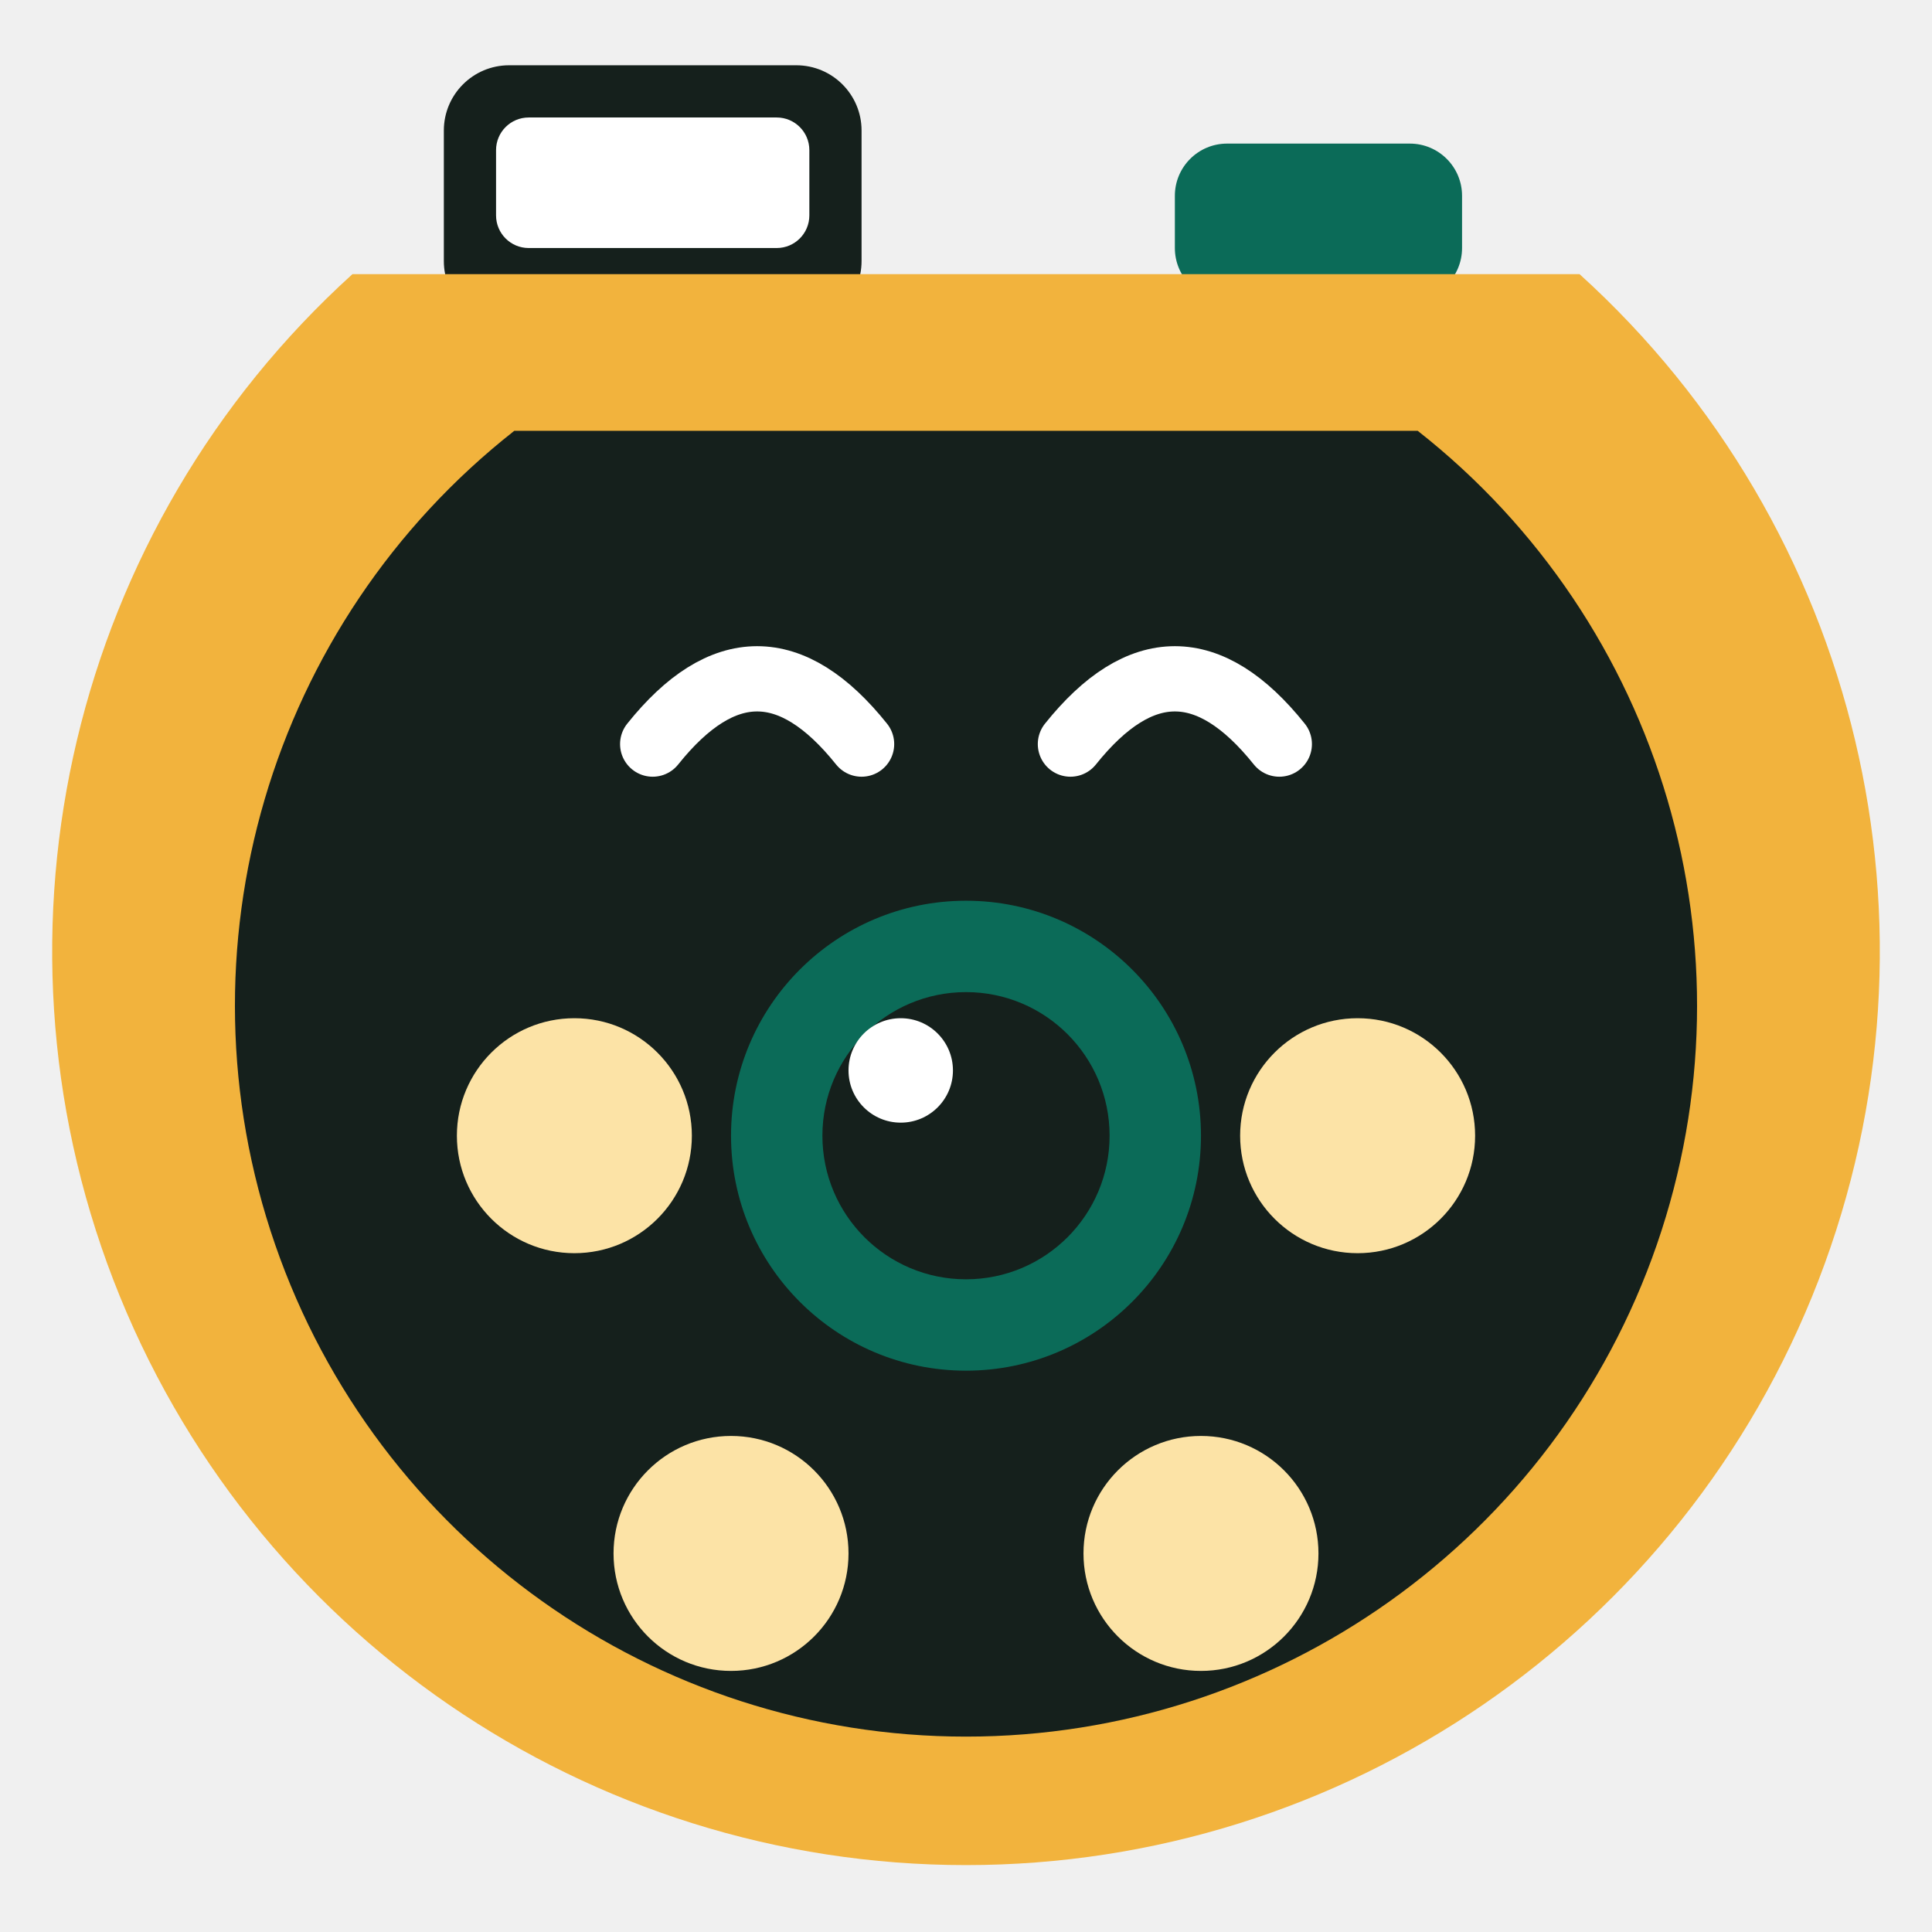
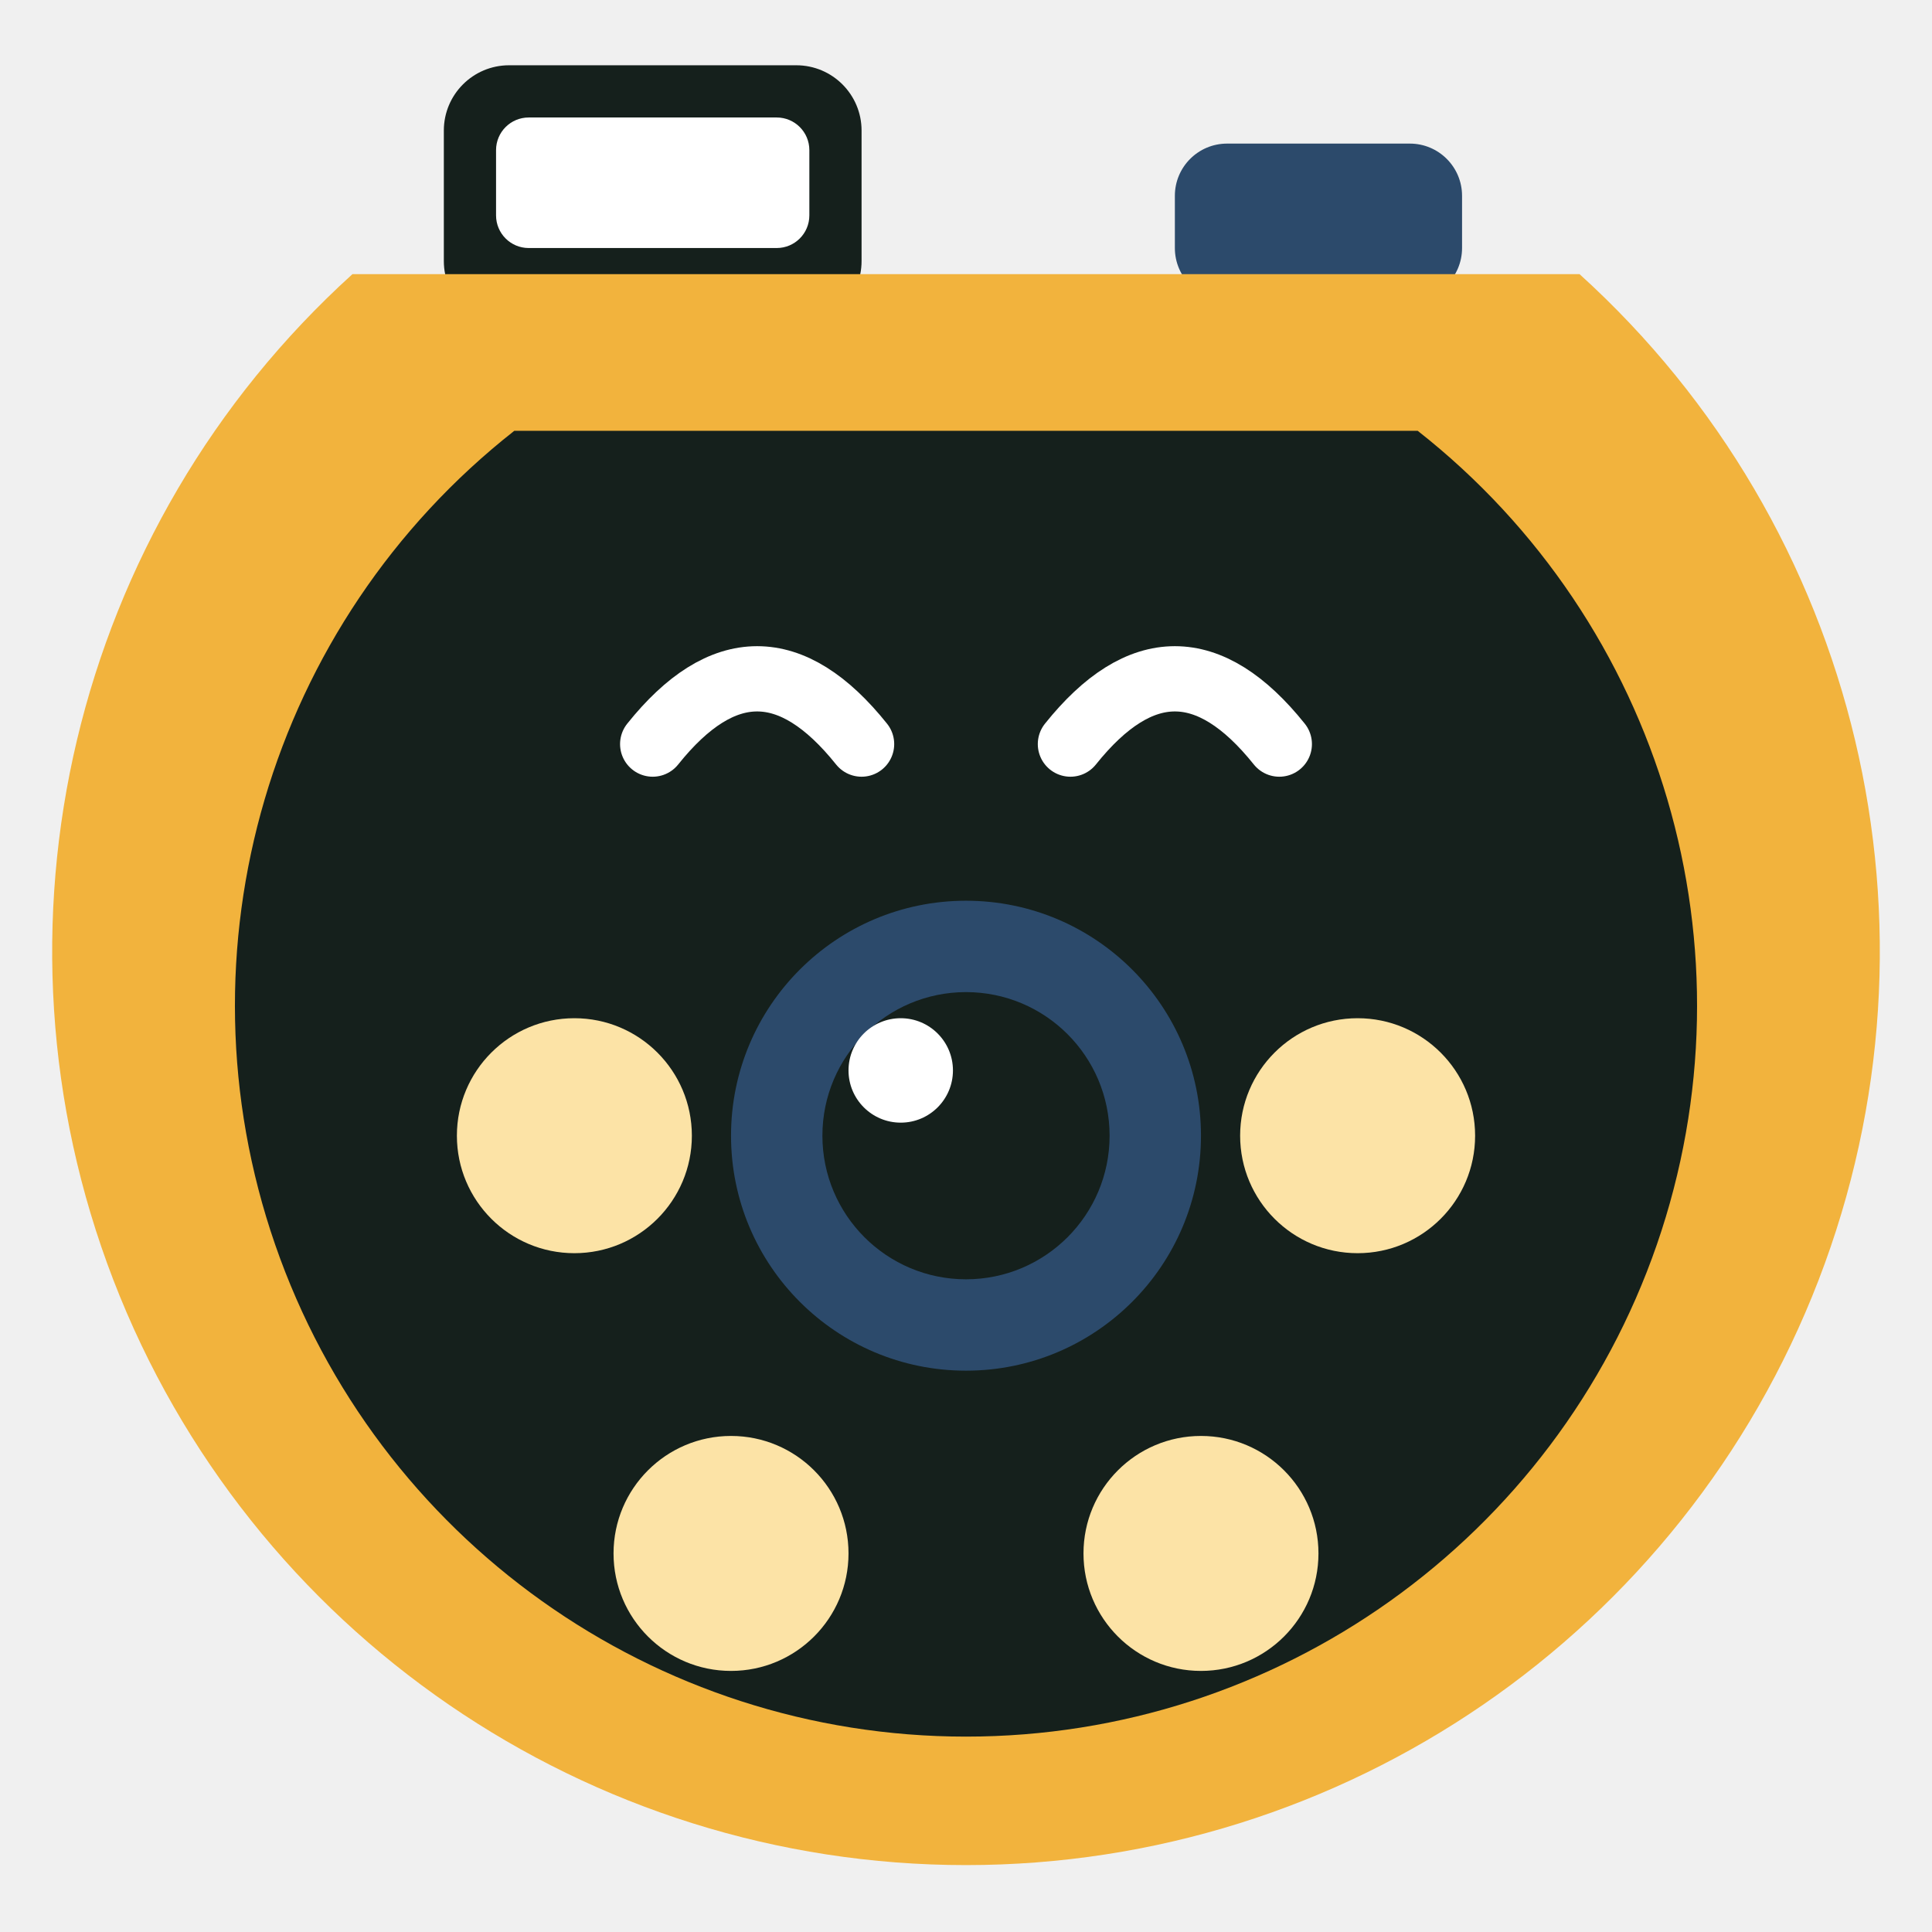
<svg xmlns="http://www.w3.org/2000/svg" viewBox="26 19 148 148" role="img" aria-label="Olha o posto">
-   <style>@media (prefers-color-scheme: dark){.obt{fill:#5CC9AC}}</style>
+   <style>@media (prefers-color-scheme: dark){.obt{fill:#93AAD6}}</style>
  <rect x="60" y="24" width="32" height="20" rx="5" fill="#15201C" />
  <rect x="64" y="28" width="24" height="10" rx="2.5" fill="#FFFFFF" />
-   <rect class="obt" x="116" y="30" width="22" height="12" rx="4" fill="#0B6B58" />
+   <rect class="obt" x="116" y="30" width="22" height="12" rx="4" fill="#2C4A6B" />
  <path d="M53 40 H147 A70 70 0 1 1 53 40 Z" fill="#F2B33D" />
  <path d="M65.4 52 H134.6 A56 56 0 1 1 65.4 52 Z" fill="#15201C" />
  <path d="M76 76 Q84 66 92 76" fill="none" stroke="#FFFFFF" stroke-width="5" stroke-linecap="round" />
  <path d="M108 76 Q116 66 124 76" fill="none" stroke="#FFFFFF" stroke-width="5" stroke-linecap="round" />
  <circle cx="70" cy="106" r="9" fill="#FCE3A6" />
  <circle cx="130" cy="106" r="9" fill="#FCE3A6" />
  <circle cx="82" cy="138" r="9" fill="#FCE3A6" />
  <circle cx="118" cy="138" r="9" fill="#FCE3A6" />
-   <circle cx="100" cy="106" r="18" fill="#0B6B58" />
+   <circle cx="100" cy="106" r="18" fill="#2C4A6B" />
  <circle cx="100" cy="106" r="11" fill="#15201C" />
  <circle cx="95" cy="101" r="4" fill="#FFFFFF" />
</svg>
